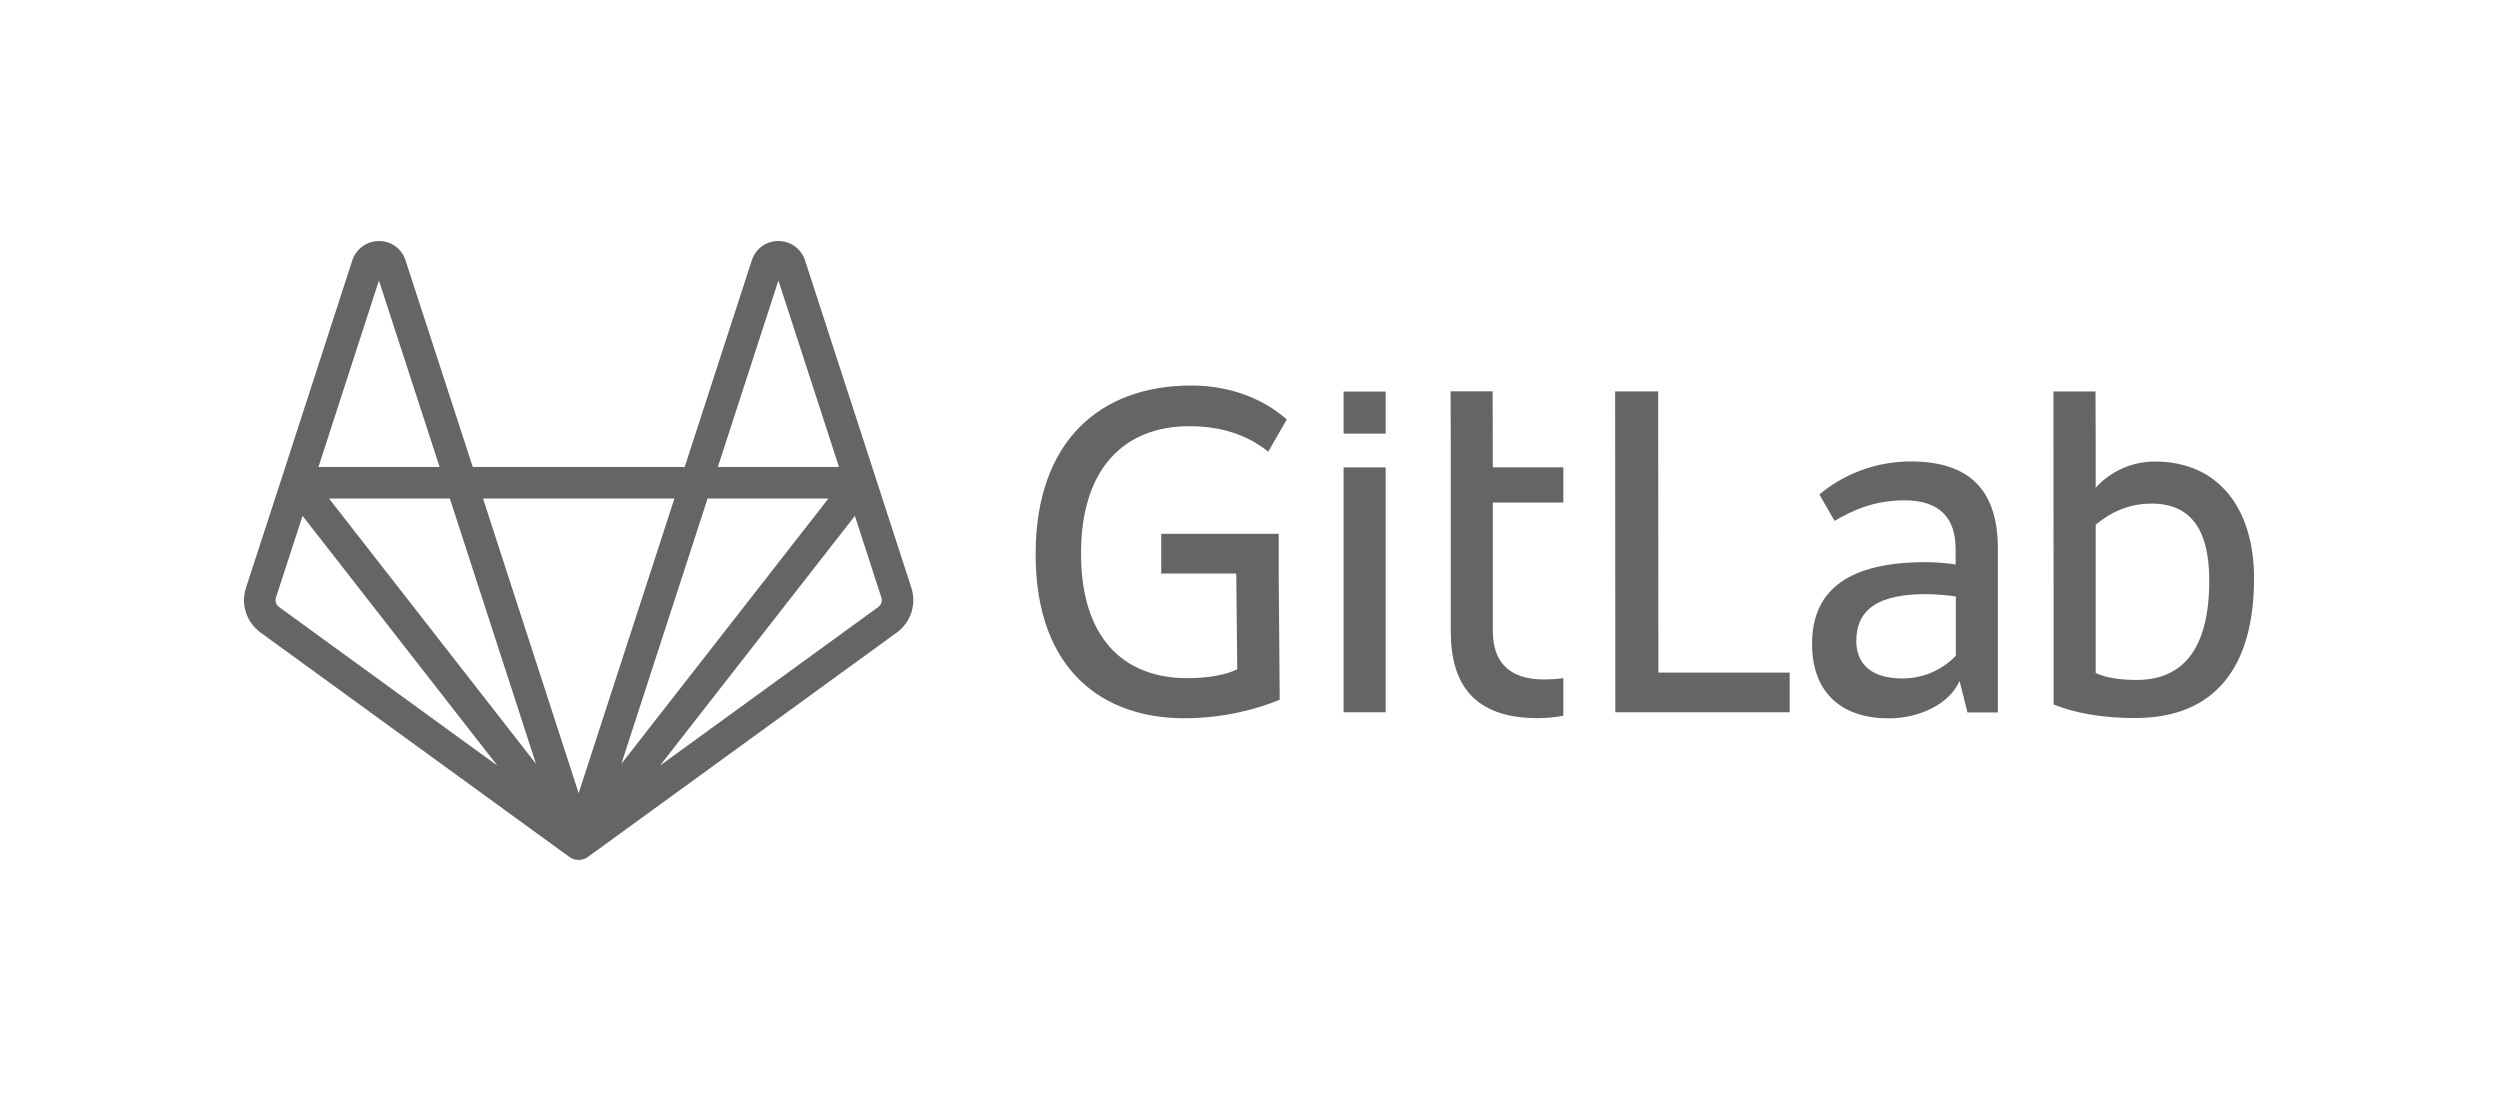
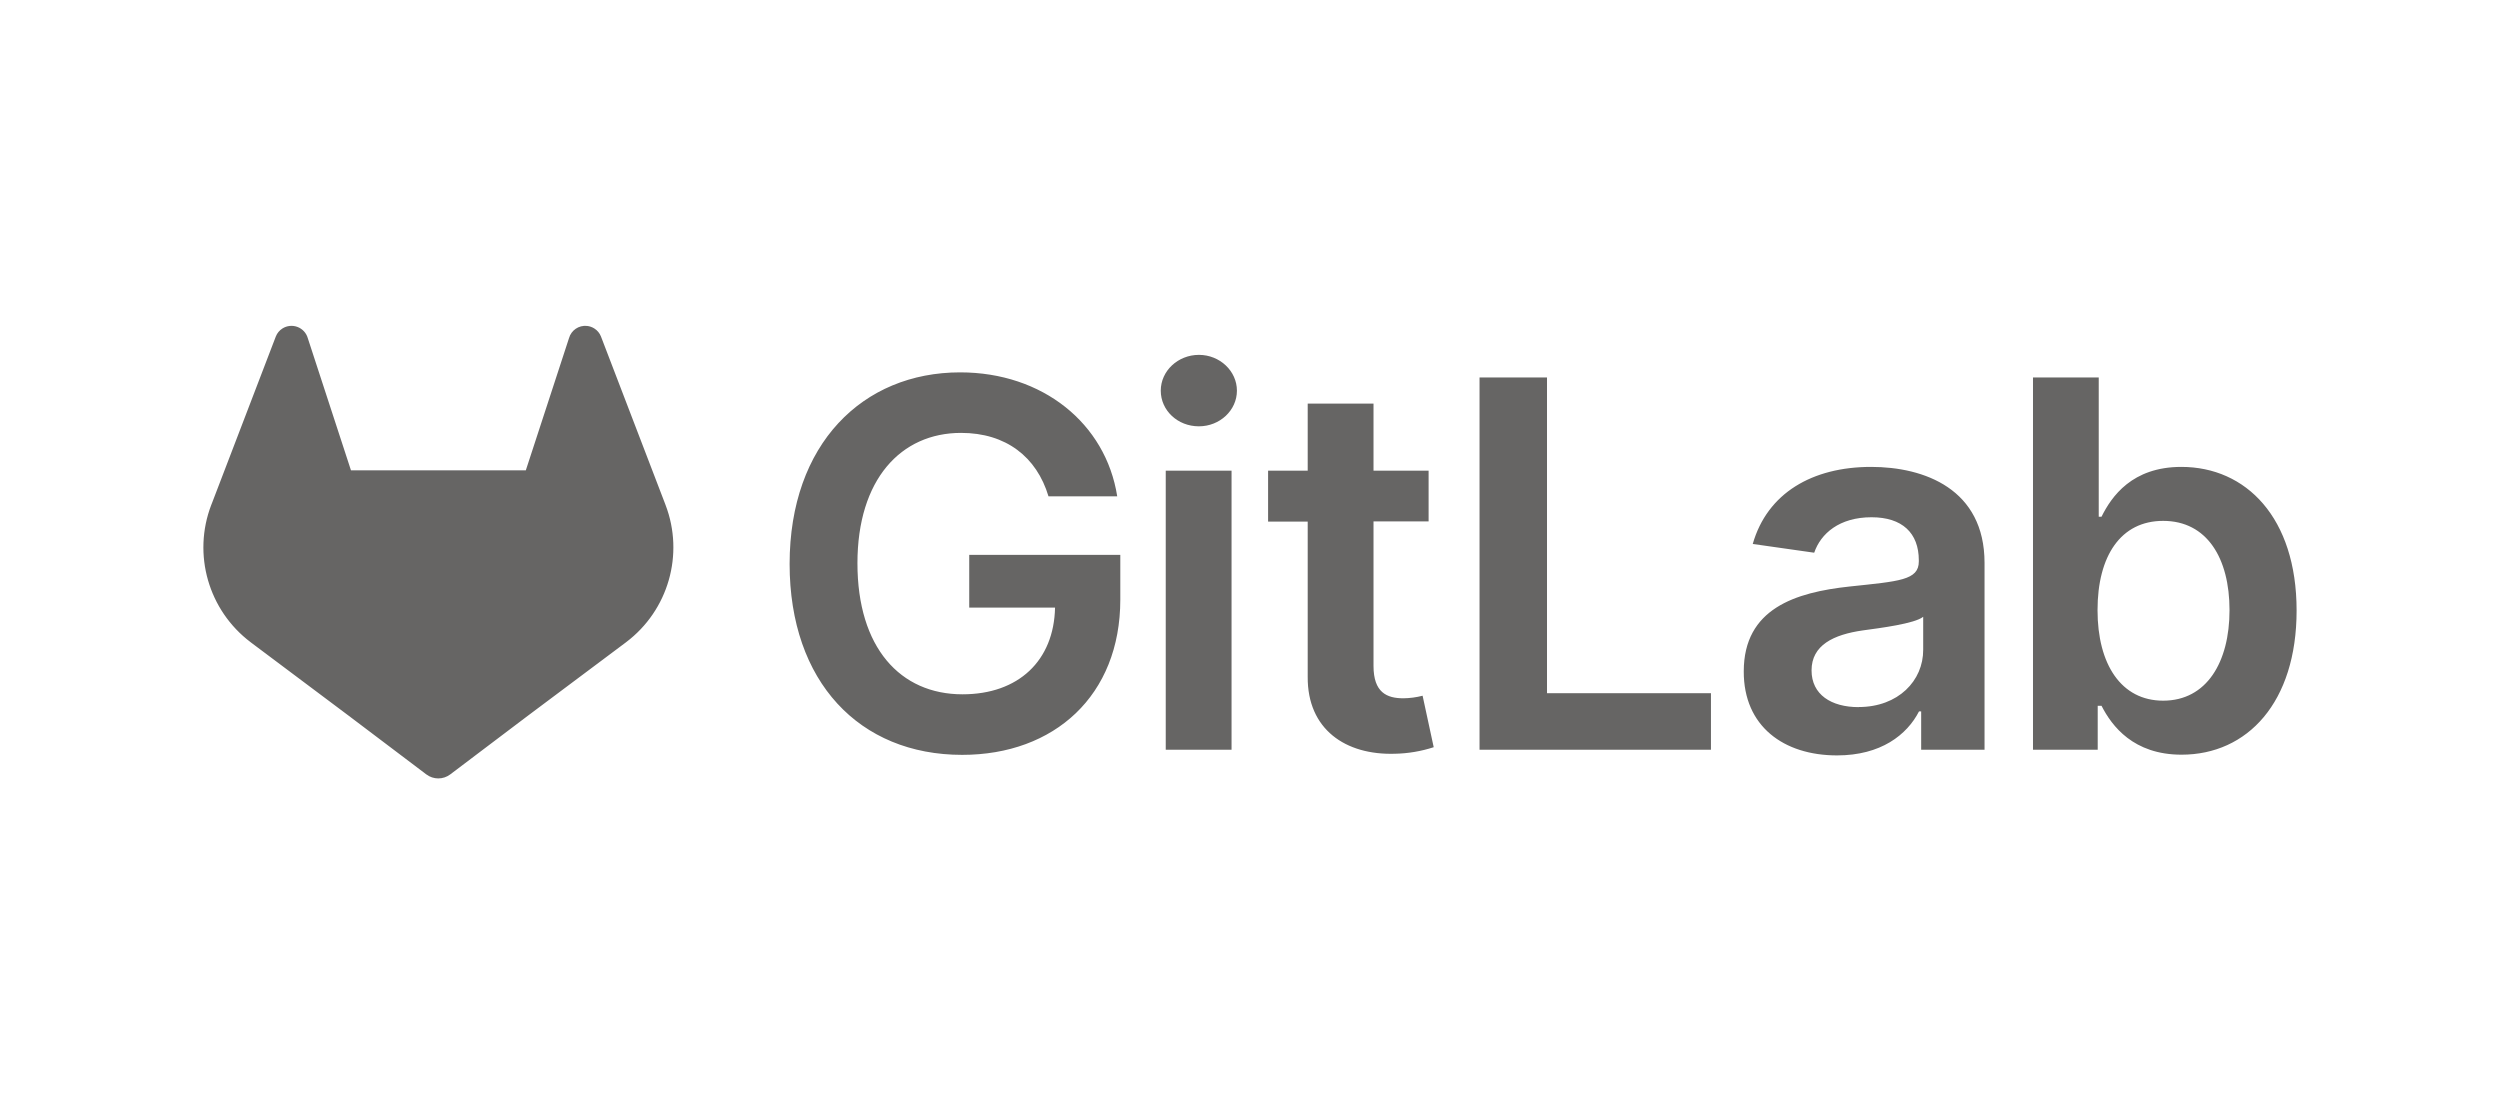
- <svg xmlns="http://www.w3.org/2000/svg" viewBox="0 0 1266 559">
-   <style>.st12{fill:#666564}.st15{opacity:.1;fill:#666564}.st15,.st16{display:inline}.st17{font-family:'SourceSansPro-Semibold'}.st18{font-size:24px}</style>
-   <g id="logo_art">
-     <path class="st12" d="M461.505 297.617l-18.047-55.583c.008.025.011.051.019.076-.009-.029-.014-.058-.022-.087l-.001-.005v-.002l-35.828-110.302c-1.959-5.811-7.353-9.711-13.535-9.662-6.2.032-11.445 3.856-13.363 9.747L346.72 236.497H239.415l-34.071-104.704c-1.916-5.885-7.161-9.709-13.361-9.741h-.075c-6.105 0-11.508 3.876-13.489 9.752L142.69 242.007l-.005.014v.003c-.009.028-.013.056-.022.084.008-.025.011-.051.019-.076l-18.114 55.587a20.255 20.255 0 007.36 22.695l156.404 113.639c.023.017.049.027.072.044.067.048.132.097.2.142-.064-.043-.124-.09-.187-.134l-.001-.001c.01.008.022.013.033.02l.027.016.004.003c.242.168.493.322.753.463.036.02.068.045.104.064l.002.001c.022.011.042.025.064.036.017.008.035.013.051.021.012.006.025.01.037.015.029.014.061.023.09.038.136.065.279.118.419.175.131.054.258.117.392.164l.017.007c.022.008.042.019.065.027.028.01.055.021.083.03l.033.008c.035.011.073.016.108.026l.042.01c.188.057.383.098.577.141.076.017.149.041.226.055l.033.008c.025.005.048.014.074.018.041.007.081.02.123.026.033.005.067.003.1.008l.017.001h.005c.369.053.743.09 1.124.09H293.032c.382 0 .756-.037 1.126-.09h.004l.018-.001c.033-.005.068-.003.101-.008.042-.007.082-.019.124-.026.025-.004.048-.013.073-.018l.032-.008c.078-.015.153-.039.231-.056.191-.042.383-.083.57-.139l.039-.009c.037-.011.075-.016.112-.027.011-.004.023-.005.034-.008.029-.009.057-.021.085-.031.022-.008.042-.019.064-.027l.017-.007c.142-.05.276-.116.415-.173.129-.054.261-.102.387-.162.031-.015.064-.024.094-.039l.038-.016c.017-.008.035-.013.052-.022.023-.012.045-.026.067-.037l.001-.001c.037-.019.07-.046.107-.066.258-.14.508-.293.749-.46.019-.013.041-.023.061-.037l.016-.01c.023-.017.05-.028.073-.045L454.148 320.31a20.255 20.255 0 007.357-22.693zm-67.316-155.569l30.678 94.449h-61.355l30.677-94.449zm25.306 110.42l-12.518 16.039-92.328 118.299 43.674-134.339h61.172zM285.432 429.96c0-.001 0-.001 0 0 .008.024.021.046.029.071-.008-.025-.021-.047-.029-.071zm-14.007-43.146L166.637 252.468h61.176l43.612 134.346zm-79.539-244.767l30.734 94.45h-61.356l30.622-94.45zm-50.568 165.347a4.318 4.318 0 01-1.563-4.837l13.465-41.322 98.663 126.493-110.565-80.334zm146.739 126.348c-.031-.025-.061-.052-.091-.078l-.019-.017a6.468 6.468 0 01-.177-.153 6.895 6.895 0 01-.333-.306l.028.023.037.031c.229.219.47.425.722.615l.008.007c.012.009.022.02.034.03-.07-.05-.142-.099-.209-.152zm4.974-32.096l-25.663-79.053-22.765-70.125h96.926l-48.498 149.178zm5.252 31.847c-.06.052-.118.104-.179.154l-.021.019c-.031.025-.06.052-.09.077-.066.053-.138.101-.207.152.012-.009.022-.021.035-.029l.006-.006a7.78 7.78 0 00.719-.613c.009-.009.02-.016.029-.024.012-.011.025-.02.036-.031a7.794 7.794 0 01-.328.301zm146.475-126.101l-110.549 80.311 98.695-126.458 13.411 41.304a4.322 4.322 0 01-1.557 4.843z" />
-     <path id="path14_9_" class="st12" d="M839.7 198.192h-21.8l.1 162.5h88.3v-20.1h-66.5l-.1-142.4z" />
-     <g id="g24_9_" transform="translate(977.327 143.284)">
-       <path id="path26_9_" class="st12" d="M13 188.892c-5.5 5.7-14.6 11.4-27 11.4-16.6 0-23.3-8.2-23.3-18.9 0-16.1 11.2-23.8 35-23.8 4.5 0 11.7.5 15.4 1.2v30.1H13zm-22.6-98.5c-17.6 0-33.8 6.2-46.4 16.7l7.7 13.4c8.9-5.2 19.8-10.4 35.5-10.4 17.9 0 25.8 9.2 25.8 24.6v7.9c-3.5-.7-10.7-1.2-15.1-1.2-38.2 0-57.6 13.4-57.6 41.4 0 25.1 15.4 37.7 38.7 37.7 15.7 0 30.8-7.2 36-18.9l4 15.9h15.4v-83.2c-.1-26.3-11.5-43.9-44-43.9z" />
-     </g>
-     <g id="g28_9_" transform="translate(1099.767 143.129)">
-       <path id="path30_9_" class="st12" d="M-17.7 201.192c-8.2 0-15.4-1-20.8-3.5v-75.1c7.4-6.2 16.6-10.7 28.3-10.7 21.1 0 29.2 14.9 29.2 39 0 34.2-13.1 50.3-36.7 50.3m9.2-110.6c-19.5 0-30 13.3-30 13.3v-21l-.1-27.8h-21.3l.1 158.5c10.7 4.5 25.3 6.9 41.2 6.9 40.7 0 60.3-26 60.3-70.9-.1-35.5-18.2-59-50.2-59" />
-     </g>
-     <g id="g32_9_" transform="translate(584.042 143.63)">
-       <path id="path34_9_" class="st12" d="M18.3 72.192c19.3 0 31.8 6.4 39.9 12.9l9.4-16.3c-12.7-11.2-29.9-17.2-48.3-17.2-46.4 0-78.9 28.3-78.9 85.4 0 59.8 35.1 83.1 75.2 83.1 20.1 0 37.2-4.7 48.4-9.4l-.5-63.9v-20.1H4v20.1h38l.5 48.5c-5 2.5-13.6 4.5-25.3 4.5-32.2 0-53.8-20.3-53.8-63-.1-43.5 22.2-64.6 54.9-64.6" />
-     </g>
-     <g id="g36_9_" transform="translate(793.569 142.577)">
-       <path id="path38_9_" class="st12" d="M-37.7 55.592H-59l.1 27.3v94.3c0 26.3 11.4 43.9 43.9 43.9 4.5 0 8.9-.4 13.1-1.2v-19.1c-3.1.5-6.4.7-9.9.7-17.9 0-25.8-9.2-25.8-24.6v-65h35.7v-17.8h-35.7l-.1-38.5z" />
-     </g>
-     <path id="path40_28_" class="st12" d="M680.4 360.692h21.3v-124h-21.3v124z" />
-     <path id="path42_9_" class="st12" d="M680.4 219.592h21.3v-21.3h-21.3v21.3z" />
-   </g>
+ <svg xmlns="http://www.w3.org/2000/svg" width="1266" height="559" fill="none">
+   <path d="m337.032 255.719-.321-.856-32.392-84.494a8.409 8.409 0 0 0-3.331-4.018 8.565 8.565 0 0 0-3.734-1.306 8.551 8.551 0 0 0-9.115 6.195l-21.866 66.939h-88.542l-21.866-66.939a8.581 8.581 0 0 0-1.927-3.451 8.585 8.585 0 0 0-7.189-2.735 8.557 8.557 0 0 0-3.734 1.297 8.407 8.407 0 0 0-3.33 4.018l-32.377 84.51-.336.84a60.137 60.137 0 0 0 19.955 69.505l.121.092.275.214 49.276 36.93 24.448 18.473 14.851 11.23a10.037 10.037 0 0 0 12.101 0l14.851-11.23 24.447-18.473 49.628-37.144.137-.107a60.141 60.141 0 0 0 19.97-69.49Zm193.926-4.37h34.806c-5.807-37.006-37.847-62.783-79.544-62.783-49.337 0-86.359 36.274-86.359 97.025 0 59.665 35.356 96.671 87.367 96.671 46.678 0 80.094-30.024 80.094-78.627v-22.644h-76.503v26.693h43.454c-.551 26.891-18.503 43.913-46.862 43.913-31.566 0-53.202-23.653-53.202-66.373 0-42.446 22.001-66.007 52.468-66.007 22.737 0 38.291 12.147 44.281 32.132Zm59.374 128.331h33.325V238.346h-33.325V379.68Zm16.808-163.794c10.588 0 19.237-8.113 19.237-18.045 0-9.931-8.649-18.136-19.237-18.136-10.589 0-19.329 8.097-19.329 18.136 0 10.038 8.587 18.045 19.268 18.045h.061Zm116.306 22.46h-27.9v-33.95h-33.325v33.95H642.16v25.777h20.061v78.627c-.182 26.602 19.161 39.726 44.189 38.947a67.687 67.687 0 0 0 19.619-3.316l-5.623-26.066a40.558 40.558 0 0 1-9.749 1.299c-8.389 0-15.111-2.949-15.111-16.395v-73.172h27.9v-25.701Zm25.791 141.334h117.192v-28.633h-83.027V191.134h-34.165V379.68Zm181.03 2.858c22.185 0 35.432-10.406 41.514-22.278h1.099v19.42h32.09v-94.64c0-37.373-30.47-48.603-57.452-48.603-29.735 0-52.562 13.247-59.926 39.023l31.123 4.431c3.301-9.672 12.698-17.953 29.031-17.953 15.479 0 23.943 7.915 23.943 21.819v.549c0 9.566-10.039 10.039-34.989 12.698-27.428 2.949-53.661 11.138-53.661 42.996-.092 27.808 20.245 42.538 47.228 42.538Zm10.955-24.447c-13.904 0-23.851-6.357-23.851-18.596 0-12.803 11.138-18.136 25.974-20.26 8.756-1.192 26.251-3.407 30.559-6.891v16.655c.092 15.692-12.621 29.046-32.682 29.046v.046Zm88.288 21.589h32.77v-22.276h1.93c5.25 10.312 16.2 24.767 40.52 24.767 33.32 0 58.27-26.433 58.27-73.005 0-47.136-25.69-72.729-58.37-72.729-24.95 0-35.35 15.004-40.42 25.226h-1.41v-70.529h-33.29V379.68Zm32.68-70.697c0-27.502 11.78-45.212 33.23-45.212 22.19 0 33.61 18.87 33.61 45.212 0 26.341-11.59 45.837-33.61 45.837-21.27 0-33.23-18.411-33.23-45.837Z" fill="#666564" />
</svg>
